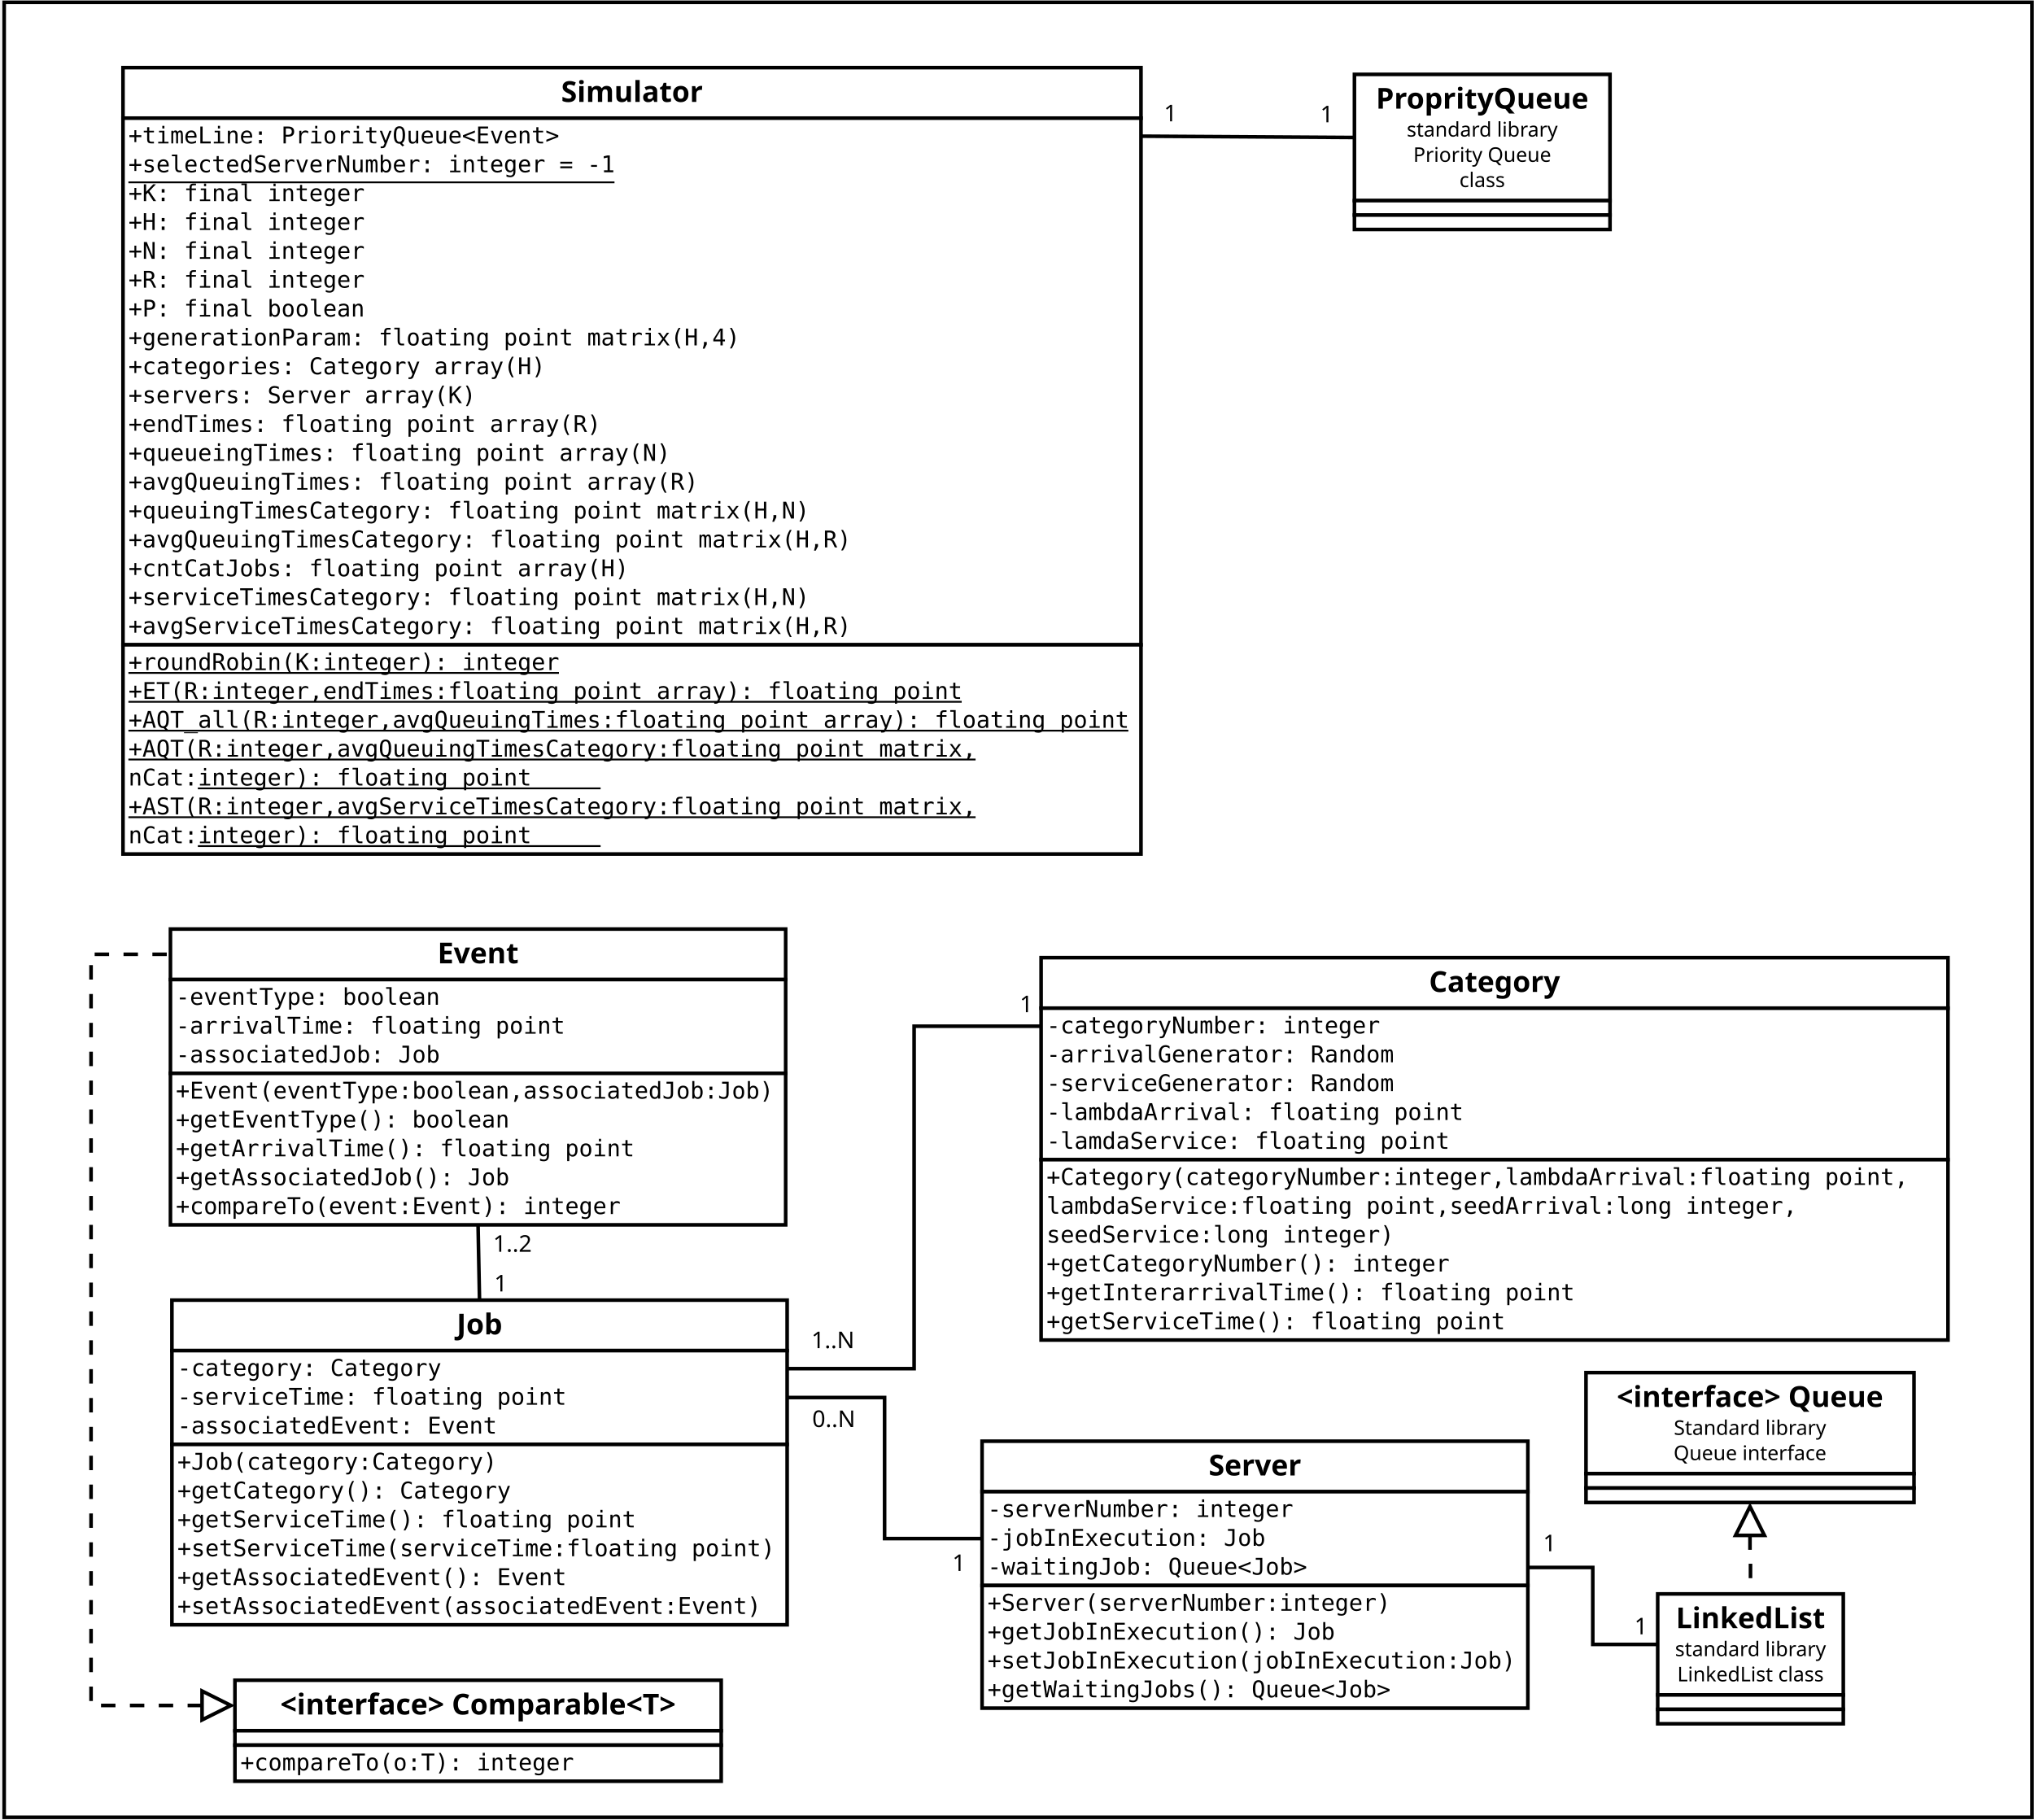
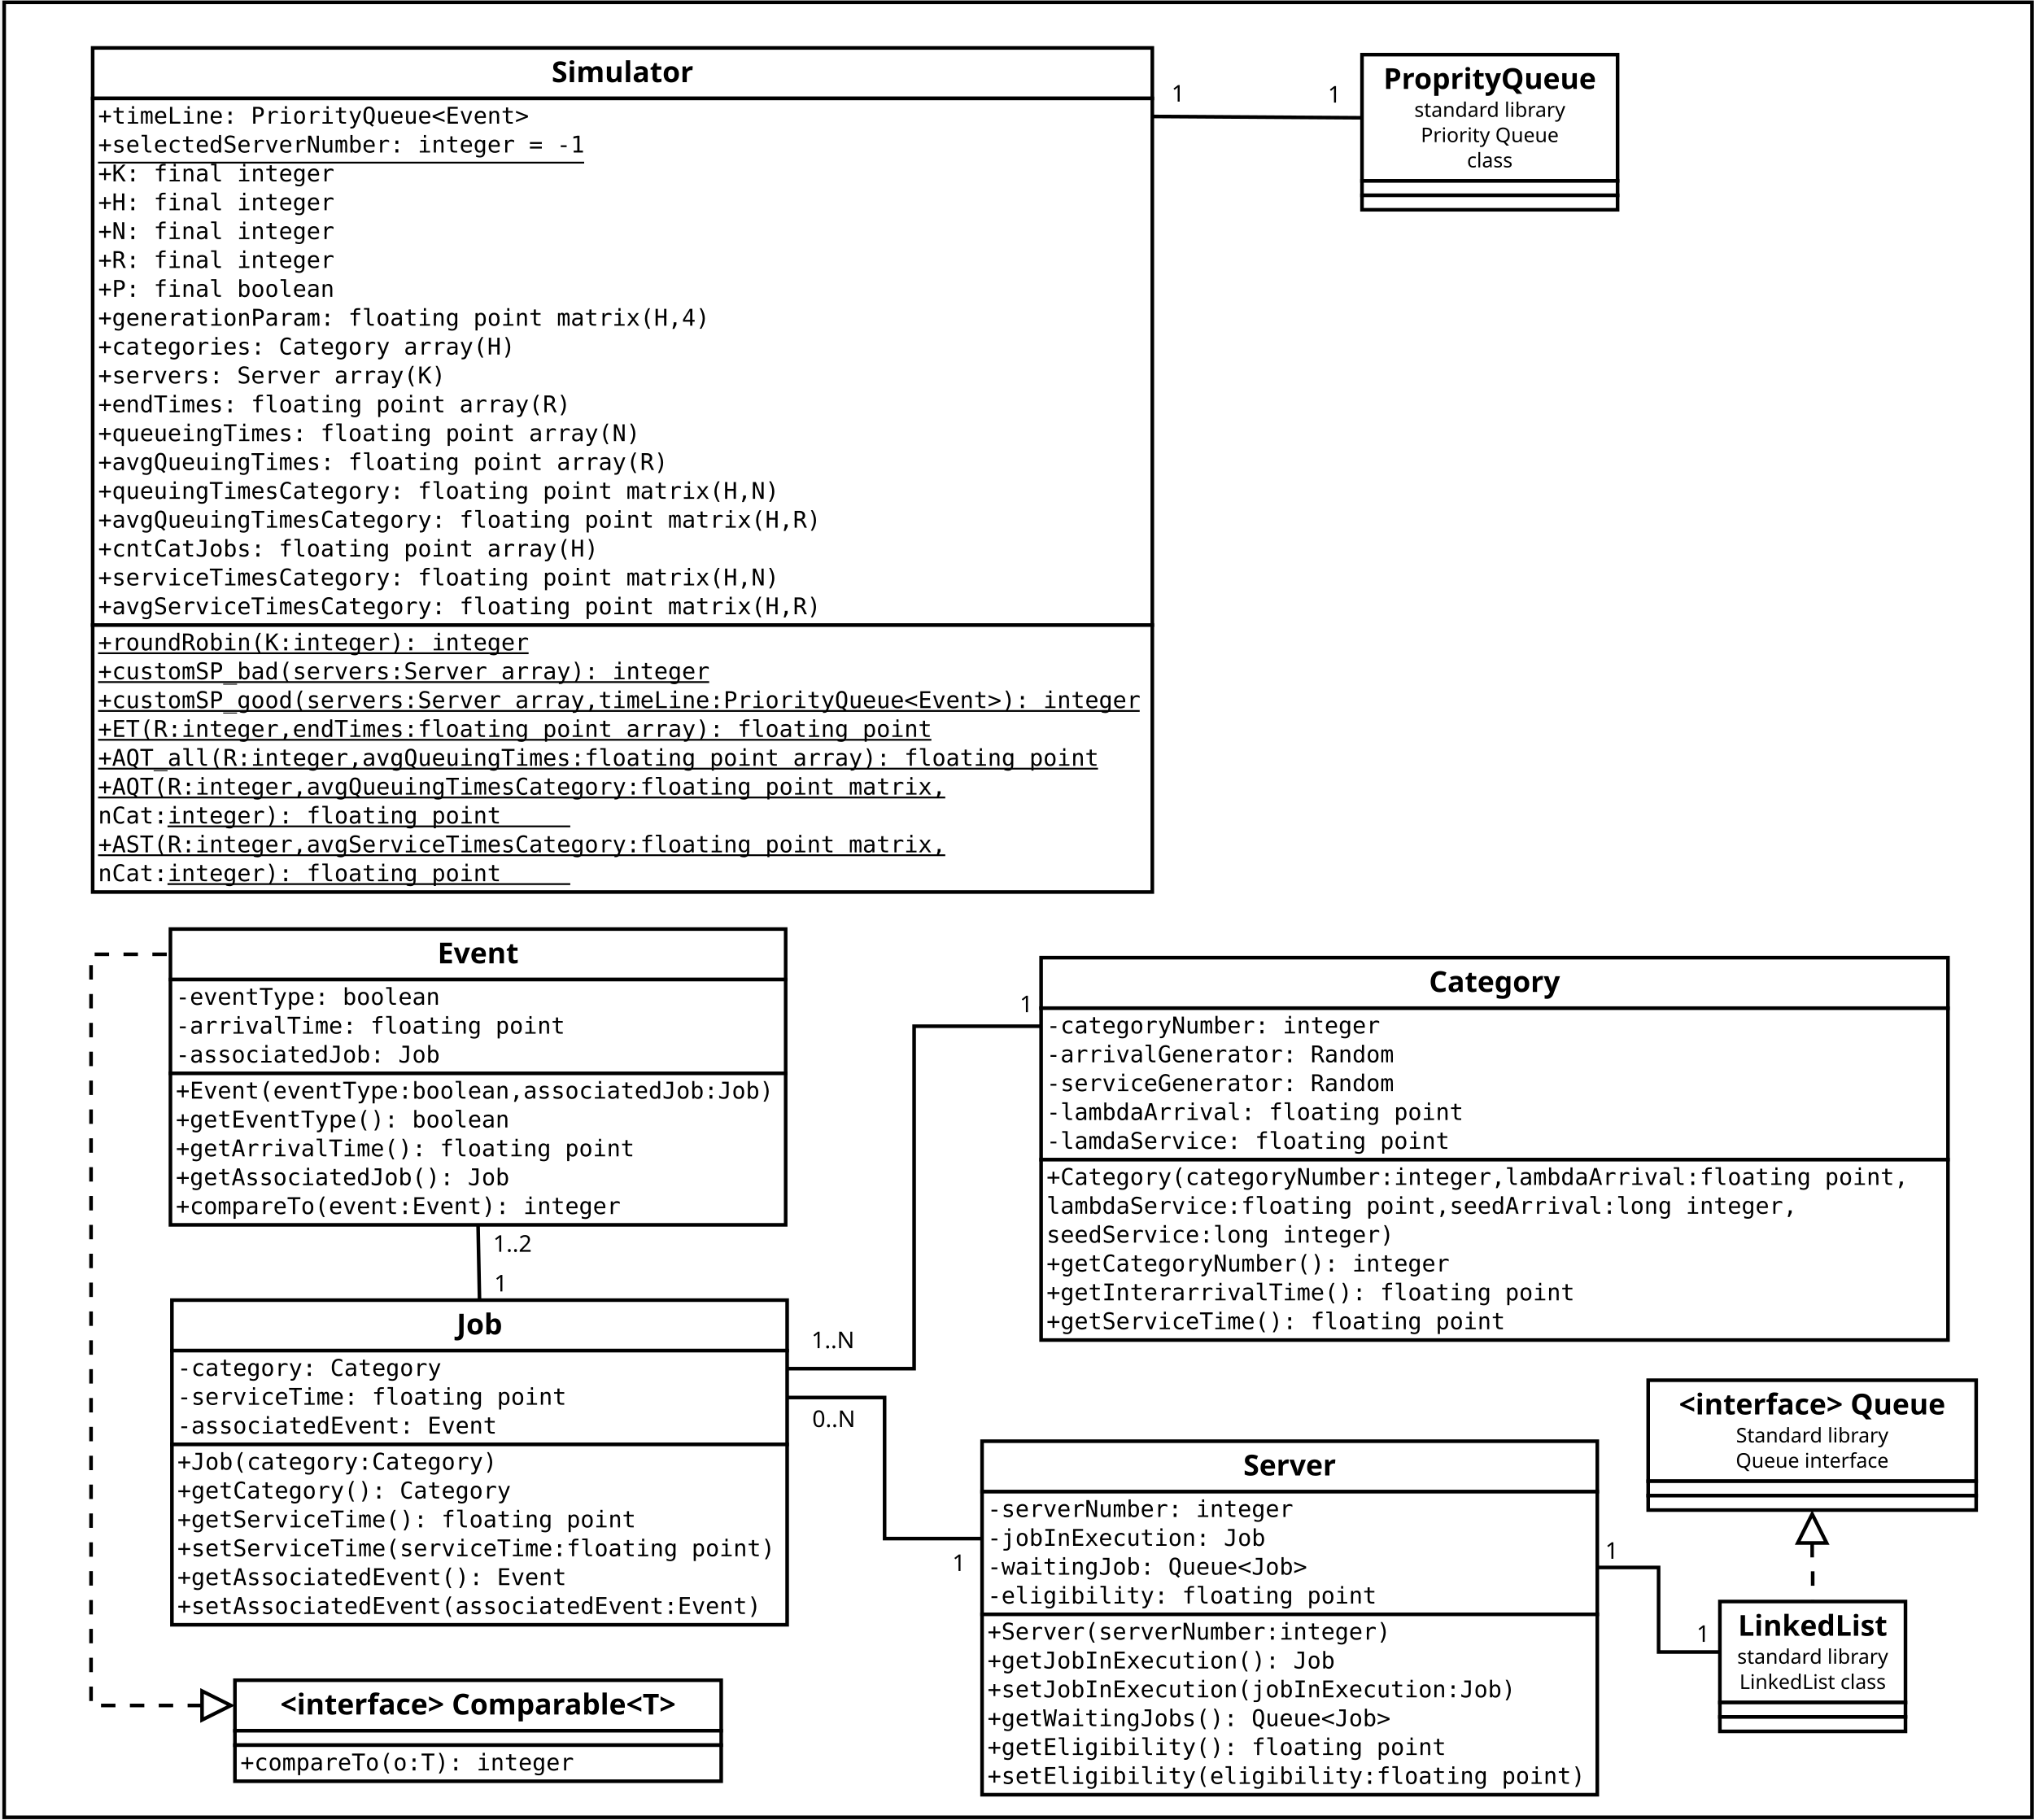
<svg xmlns="http://www.w3.org/2000/svg" width="57cm" height="51cm" viewBox="414 160 1127 1009">
  <g>
-     <rect style="fill: #ffffff" x="415.961" y="161.29" width="1124.26" height="1006.29" />
-     <rect style="fill: none; fill-opacity:0; stroke-width: 2; stroke: #000000" x="415.961" y="161.29" width="1124.26" height="1006.29" />
-   </g>
-   <g>
-     <rect style="fill: #ffffff" x="508.145" y="675.1" width="341.1" height="28" />
-     <rect style="fill: none; fill-opacity:0; stroke-width: 2; stroke: #000000" x="508.145" y="675.1" width="341.1" height="28" />
-     <text font-size="16" style="fill: #000000;text-anchor:middle;font-family:sans-serif;font-style:normal;font-weight:700" x="678.695" y="694.1">Event</text>
-     <rect style="fill: #ffffff" x="508.145" y="703.1" width="341.1" height="52" />
-     <rect style="fill: none; fill-opacity:0; stroke-width: 2; stroke: #000000" x="508.145" y="703.1" width="341.1" height="52" />
-     <text font-size="12.8" style="fill: #000000;text-anchor:start;font-family:monospace;font-style:normal;font-weight:normal" x="511.145" y="717.1">-eventType: boolean</text>
-     <text font-size="12.8" style="fill: #000000;text-anchor:start;font-family:monospace;font-style:normal;font-weight:normal" x="511.145" y="733.1">-arrivalTime: floating point</text>
-     <text font-size="12.8" style="fill: #000000;text-anchor:start;font-family:monospace;font-style:normal;font-weight:normal" x="511.145" y="749.1">-associatedJob: Job</text>
-     <rect style="fill: #ffffff" x="508.145" y="755.1" width="341.1" height="84" />
-     <rect style="fill: none; fill-opacity:0; stroke-width: 2; stroke: #000000" x="508.145" y="755.1" width="341.1" height="84" />
-     <text font-size="12.8" style="fill: #000000;text-anchor:start;font-family:monospace;font-style:normal;font-weight:normal" x="511.145" y="769.1">+Event(eventType:boolean,associatedJob:Job)</text>
-     <text font-size="12.8" style="fill: #000000;text-anchor:start;font-family:monospace;font-style:normal;font-weight:normal" x="511.145" y="785.1">+getEventType(): boolean</text>
-     <text font-size="12.8" style="fill: #000000;text-anchor:start;font-family:monospace;font-style:normal;font-weight:normal" x="511.145" y="801.1">+getArrivalTime(): floating point</text>
-     <text font-size="12.8" style="fill: #000000;text-anchor:start;font-family:monospace;font-style:normal;font-weight:normal" x="511.145" y="817.1">+getAssociatedJob(): Job</text>
-     <text font-size="12.8" style="fill: #000000;text-anchor:start;font-family:monospace;font-style:normal;font-weight:normal" x="511.145" y="833.1">+compareTo(event:Event): integer</text>
-   </g>
-   <g>
-     <rect style="fill: #ffffff" x="990.859" y="690.964" width="502.8" height="28" />
-     <rect style="fill: none; fill-opacity:0; stroke-width: 2; stroke: #000000" x="990.859" y="690.964" width="502.8" height="28" />
+     <rect style="fill: #ffffff" x="415.96" y="161.29" width="1124.26" height="1006.29" />
+     <rect style="fill: none; fill-opacity:0; stroke-width: 2; stroke: #000000" x="415.96" y="161.29" width="1124.26" height="1006.29" />
+   </g>
+   <g>
+     <rect style="fill: #ffffff" x="508.144" y="675.1" width="341.1" height="28" />
+     <rect style="fill: none; fill-opacity:0; stroke-width: 2; stroke: #000000" x="508.144" y="675.1" width="341.1" height="28" />
+     <text font-size="16" style="fill: #000000;text-anchor:middle;font-family:sans-serif;font-style:normal;font-weight:700" x="678.694" y="694.1">Event</text>
+     <rect style="fill: #ffffff" x="508.144" y="703.1" width="341.1" height="52" />
+     <rect style="fill: none; fill-opacity:0; stroke-width: 2; stroke: #000000" x="508.144" y="703.1" width="341.1" height="52" />
+     <text font-size="12.8" style="fill: #000000;text-anchor:start;font-family:monospace;font-style:normal;font-weight:normal" x="511.144" y="717.1">-eventType: boolean</text>
+     <text font-size="12.8" style="fill: #000000;text-anchor:start;font-family:monospace;font-style:normal;font-weight:normal" x="511.144" y="733.1">-arrivalTime: floating point</text>
+     <text font-size="12.8" style="fill: #000000;text-anchor:start;font-family:monospace;font-style:normal;font-weight:normal" x="511.144" y="749.1">-associatedJob: Job</text>
+     <rect style="fill: #ffffff" x="508.144" y="755.1" width="341.1" height="84" />
+     <rect style="fill: none; fill-opacity:0; stroke-width: 2; stroke: #000000" x="508.144" y="755.1" width="341.1" height="84" />
+     <text font-size="12.8" style="fill: #000000;text-anchor:start;font-family:monospace;font-style:normal;font-weight:normal" x="511.144" y="769.1">+Event(eventType:boolean,associatedJob:Job)</text>
+     <text font-size="12.8" style="fill: #000000;text-anchor:start;font-family:monospace;font-style:normal;font-weight:normal" x="511.144" y="785.1">+getEventType(): boolean</text>
+     <text font-size="12.8" style="fill: #000000;text-anchor:start;font-family:monospace;font-style:normal;font-weight:normal" x="511.144" y="801.1">+getArrivalTime(): floating point</text>
+     <text font-size="12.8" style="fill: #000000;text-anchor:start;font-family:monospace;font-style:normal;font-weight:normal" x="511.144" y="817.1">+getAssociatedJob(): Job</text>
+     <text font-size="12.8" style="fill: #000000;text-anchor:start;font-family:monospace;font-style:normal;font-weight:normal" x="511.144" y="833.1">+compareTo(event:Event): integer</text>
+   </g>
+   <g>
+     <rect style="fill: #ffffff" x="990.858" y="690.964" width="502.8" height="28" />
+     <rect style="fill: none; fill-opacity:0; stroke-width: 2; stroke: #000000" x="990.858" y="690.964" width="502.8" height="28" />
    <text font-size="16" style="fill: #000000;text-anchor:middle;font-family:sans-serif;font-style:normal;font-weight:700" x="1242.26" y="709.964">Category</text>
-     <rect style="fill: #ffffff" x="990.859" y="718.964" width="502.8" height="84" />
-     <rect style="fill: none; fill-opacity:0; stroke-width: 2; stroke: #000000" x="990.859" y="718.964" width="502.8" height="84" />
-     <text font-size="12.8" style="fill: #000000;text-anchor:start;font-family:monospace;font-style:normal;font-weight:normal" x="993.859" y="732.964">-categoryNumber: integer</text>
-     <text font-size="12.8" style="fill: #000000;text-anchor:start;font-family:monospace;font-style:normal;font-weight:normal" x="993.859" y="748.964">-arrivalGenerator: Random</text>
-     <text font-size="12.8" style="fill: #000000;text-anchor:start;font-family:monospace;font-style:normal;font-weight:normal" x="993.859" y="764.964">-serviceGenerator: Random</text>
-     <text font-size="12.8" style="fill: #000000;text-anchor:start;font-family:monospace;font-style:normal;font-weight:normal" x="993.859" y="780.964">-lambdaArrival: floating point</text>
-     <text font-size="12.8" style="fill: #000000;text-anchor:start;font-family:monospace;font-style:normal;font-weight:normal" x="993.859" y="796.964">-lamdaService: floating point</text>
-     <rect style="fill: #ffffff" x="990.859" y="802.964" width="502.8" height="100" />
-     <rect style="fill: none; fill-opacity:0; stroke-width: 2; stroke: #000000" x="990.859" y="802.964" width="502.8" height="100" />
-     <text font-size="12.8" style="fill: #000000;text-anchor:start;font-family:monospace;font-style:normal;font-weight:normal" x="993.859" y="816.964">+Category(categoryNumber:integer,lambdaArrival:floating point,</text>
-     <text font-size="12.8" style="fill: #000000;text-anchor:start;font-family:monospace;font-style:normal;font-weight:normal" x="993.859" y="832.964">          lambdaService:floating point,seedArrival:long integer,</text>
-     <text font-size="12.8" style="fill: #000000;text-anchor:start;font-family:monospace;font-style:normal;font-weight:normal" x="993.859" y="848.964">          seedService:long integer)</text>
-     <text font-size="12.8" style="fill: #000000;text-anchor:start;font-family:monospace;font-style:normal;font-weight:normal" x="993.859" y="864.964">+getCategoryNumber(): integer</text>
-     <text font-size="12.8" style="fill: #000000;text-anchor:start;font-family:monospace;font-style:normal;font-weight:normal" x="993.859" y="880.964">+getInterarrivalTime(): floating point</text>
-     <text font-size="12.8" style="fill: #000000;text-anchor:start;font-family:monospace;font-style:normal;font-weight:normal" x="993.859" y="896.964">+getServiceTime(): floating point</text>
+     <rect style="fill: #ffffff" x="990.858" y="718.964" width="502.8" height="84" />
+     <rect style="fill: none; fill-opacity:0; stroke-width: 2; stroke: #000000" x="990.858" y="718.964" width="502.8" height="84" />
+     <text font-size="12.8" style="fill: #000000;text-anchor:start;font-family:monospace;font-style:normal;font-weight:normal" x="993.858" y="732.964">-categoryNumber: integer</text>
+     <text font-size="12.8" style="fill: #000000;text-anchor:start;font-family:monospace;font-style:normal;font-weight:normal" x="993.858" y="748.964">-arrivalGenerator: Random</text>
+     <text font-size="12.8" style="fill: #000000;text-anchor:start;font-family:monospace;font-style:normal;font-weight:normal" x="993.858" y="764.964">-serviceGenerator: Random</text>
+     <text font-size="12.8" style="fill: #000000;text-anchor:start;font-family:monospace;font-style:normal;font-weight:normal" x="993.858" y="780.964">-lambdaArrival: floating point</text>
+     <text font-size="12.8" style="fill: #000000;text-anchor:start;font-family:monospace;font-style:normal;font-weight:normal" x="993.858" y="796.964">-lamdaService: floating point</text>
+     <rect style="fill: #ffffff" x="990.858" y="802.964" width="502.8" height="100" />
+     <rect style="fill: none; fill-opacity:0; stroke-width: 2; stroke: #000000" x="990.858" y="802.964" width="502.8" height="100" />
+     <text font-size="12.8" style="fill: #000000;text-anchor:start;font-family:monospace;font-style:normal;font-weight:normal" x="993.858" y="816.964">+Category(categoryNumber:integer,lambdaArrival:floating point,</text>
+     <text font-size="12.8" style="fill: #000000;text-anchor:start;font-family:monospace;font-style:normal;font-weight:normal" x="993.858" y="832.964">          lambdaService:floating point,seedArrival:long integer,</text>
+     <text font-size="12.8" style="fill: #000000;text-anchor:start;font-family:monospace;font-style:normal;font-weight:normal" x="993.858" y="848.964">          seedService:long integer)</text>
+     <text font-size="12.8" style="fill: #000000;text-anchor:start;font-family:monospace;font-style:normal;font-weight:normal" x="993.858" y="864.964">+getCategoryNumber(): integer</text>
+     <text font-size="12.8" style="fill: #000000;text-anchor:start;font-family:monospace;font-style:normal;font-weight:normal" x="993.858" y="880.964">+getInterarrivalTime(): floating point</text>
+     <text font-size="12.8" style="fill: #000000;text-anchor:start;font-family:monospace;font-style:normal;font-weight:normal" x="993.858" y="896.964">+getServiceTime(): floating point</text>
  </g>
  <g>
    <rect style="fill: #ffffff" x="508.958" y="880.834" width="341.1" height="28" />
    <rect style="fill: none; fill-opacity:0; stroke-width: 2; stroke: #000000" x="508.958" y="880.834" width="341.1" height="28" />
    <text font-size="16" style="fill: #000000;text-anchor:middle;font-family:sans-serif;font-style:normal;font-weight:700" x="679.508" y="899.834">Job</text>
    <rect style="fill: #ffffff" x="508.958" y="908.834" width="341.1" height="52" />
    <rect style="fill: none; fill-opacity:0; stroke-width: 2; stroke: #000000" x="508.958" y="908.834" width="341.1" height="52" />
    <text font-size="12.8" style="fill: #000000;text-anchor:start;font-family:monospace;font-style:normal;font-weight:normal" x="511.958" y="922.834">-category: Category</text>
    <text font-size="12.8" style="fill: #000000;text-anchor:start;font-family:monospace;font-style:normal;font-weight:normal" x="511.958" y="938.834">-serviceTime: floating point</text>
    <text font-size="12.8" style="fill: #000000;text-anchor:start;font-family:monospace;font-style:normal;font-weight:normal" x="511.958" y="954.834">-associatedEvent: Event</text>
    <rect style="fill: #ffffff" x="508.958" y="960.834" width="341.1" height="100" />
    <rect style="fill: none; fill-opacity:0; stroke-width: 2; stroke: #000000" x="508.958" y="960.834" width="341.1" height="100" />
    <text font-size="12.8" style="fill: #000000;text-anchor:start;font-family:monospace;font-style:normal;font-weight:normal" x="511.958" y="974.834">+Job(category:Category)</text>
    <text font-size="12.8" style="fill: #000000;text-anchor:start;font-family:monospace;font-style:normal;font-weight:normal" x="511.958" y="990.834">+getCategory(): Category</text>
    <text font-size="12.8" style="fill: #000000;text-anchor:start;font-family:monospace;font-style:normal;font-weight:normal" x="511.958" y="1006.83">+getServiceTime(): floating point</text>
    <text font-size="12.8" style="fill: #000000;text-anchor:start;font-family:monospace;font-style:normal;font-weight:normal" x="511.958" y="1022.83">+setServiceTime(serviceTime:floating point)</text>
    <text font-size="12.8" style="fill: #000000;text-anchor:start;font-family:monospace;font-style:normal;font-weight:normal" x="511.958" y="1038.83">+getAssociatedEvent(): Event</text>
    <text font-size="12.8" style="fill: #000000;text-anchor:start;font-family:monospace;font-style:normal;font-weight:normal" x="511.958" y="1054.83">+setAssociatedEvent(associatedEvent:Event)</text>
  </g>
  <g>
-     <rect style="fill: #ffffff" x="958.131" y="959.046" width="302.6" height="28" />
-     <rect style="fill: none; fill-opacity:0; stroke-width: 2; stroke: #000000" x="958.131" y="959.046" width="302.6" height="28" />
-     <text font-size="16" style="fill: #000000;text-anchor:middle;font-family:sans-serif;font-style:normal;font-weight:700" x="1109.43" y="978.046">Server</text>
-     <rect style="fill: #ffffff" x="958.131" y="987.046" width="302.6" height="52" />
-     <rect style="fill: none; fill-opacity:0; stroke-width: 2; stroke: #000000" x="958.131" y="987.046" width="302.6" height="52" />
-     <text font-size="12.8" style="fill: #000000;text-anchor:start;font-family:monospace;font-style:normal;font-weight:normal" x="961.131" y="1001.05">-serverNumber: integer</text>
-     <text font-size="12.8" style="fill: #000000;text-anchor:start;font-family:monospace;font-style:normal;font-weight:normal" x="961.131" y="1017.05">-jobInExecution: Job</text>
-     <text font-size="12.8" style="fill: #000000;text-anchor:start;font-family:monospace;font-style:normal;font-weight:normal" x="961.131" y="1033.05">-waitingJob: Queue&lt;Job&gt;</text>
-     <rect style="fill: #ffffff" x="958.131" y="1039.05" width="302.6" height="68" />
-     <rect style="fill: none; fill-opacity:0; stroke-width: 2; stroke: #000000" x="958.131" y="1039.05" width="302.6" height="68" />
-     <text font-size="12.8" style="fill: #000000;text-anchor:start;font-family:monospace;font-style:normal;font-weight:normal" x="961.131" y="1053.05">+Server(serverNumber:integer)</text>
-     <text font-size="12.8" style="fill: #000000;text-anchor:start;font-family:monospace;font-style:normal;font-weight:normal" x="961.131" y="1069.05">+getJobInExecution(): Job</text>
-     <text font-size="12.8" style="fill: #000000;text-anchor:start;font-family:monospace;font-style:normal;font-weight:normal" x="961.131" y="1085.05">+setJobInExecution(jobInExecution:Job)</text>
-     <text font-size="12.8" style="fill: #000000;text-anchor:start;font-family:monospace;font-style:normal;font-weight:normal" x="961.131" y="1101.05">+getWaitingJobs(): Queue&lt;Job&gt;</text>
-   </g>
-   <g>
-     <rect style="fill: #ffffff" x="1332.72" y="1043.72" width="102.9" height="56" />
-     <rect style="fill: none; fill-opacity:0; stroke-width: 2; stroke: #000000" x="1332.72" y="1043.72" width="102.9" height="56" />
-     <text font-size="16" style="fill: #000000;text-anchor:middle;font-family:sans-serif;font-style:normal;font-weight:700" x="1384.17" y="1062.72">LinkedList</text>
-     <text font-size="11.2" style="fill: #000000;text-anchor:middle;font-family:sans-serif;font-style:normal;font-weight:normal" x="1384.17" y="1078.22">standard library</text>
-     <text font-size="11.2" style="fill: #000000;text-anchor:middle;font-family:sans-serif;font-style:normal;font-weight:normal" x="1384.17" y="1092.22">LinkedList class</text>
-     <rect style="fill: #ffffff" x="1332.72" y="1099.72" width="102.9" height="8" />
-     <rect style="fill: none; fill-opacity:0; stroke-width: 2; stroke: #000000" x="1332.72" y="1099.72" width="102.9" height="8" />
-     <rect style="fill: #ffffff" x="1332.72" y="1107.72" width="102.9" height="8" />
-     <rect style="fill: none; fill-opacity:0; stroke-width: 2; stroke: #000000" x="1332.72" y="1107.72" width="102.9" height="8" />
-   </g>
-   <g>
-     <rect style="fill: #ffffff" x="1164.58" y="201.231" width="141.7" height="70" />
-     <rect style="fill: none; fill-opacity:0; stroke-width: 2; stroke: #000000" x="1164.58" y="201.231" width="141.7" height="70" />
-     <text font-size="16" style="fill: #000000;text-anchor:middle;font-family:sans-serif;font-style:normal;font-weight:700" x="1235.43" y="220.231">ProprityQueue</text>
-     <text font-size="11.2" style="fill: #000000;text-anchor:middle;font-family:sans-serif;font-style:normal;font-weight:normal" x="1235.43" y="235.731">standard library</text>
-     <text font-size="11.2" style="fill: #000000;text-anchor:middle;font-family:sans-serif;font-style:normal;font-weight:normal" x="1235.43" y="249.731">Priority Queue</text>
-     <text font-size="11.2" style="fill: #000000;text-anchor:middle;font-family:sans-serif;font-style:normal;font-weight:normal" x="1235.43" y="263.731">class</text>
-     <rect style="fill: #ffffff" x="1164.58" y="271.231" width="141.7" height="8" />
-     <rect style="fill: none; fill-opacity:0; stroke-width: 2; stroke: #000000" x="1164.58" y="271.231" width="141.7" height="8" />
-     <rect style="fill: #ffffff" x="1164.58" y="279.231" width="141.7" height="8" />
-     <rect style="fill: none; fill-opacity:0; stroke-width: 2; stroke: #000000" x="1164.58" y="279.231" width="141.7" height="8" />
-   </g>
-   <g>
-     <rect style="fill: #ffffff" x="481.84" y="197.499" width="564.4" height="28" />
-     <rect style="fill: none; fill-opacity:0; stroke-width: 2; stroke: #000000" x="481.84" y="197.499" width="564.4" height="28" />
-     <text font-size="16" style="fill: #000000;text-anchor:middle;font-family:sans-serif;font-style:normal;font-weight:700" x="764.04" y="216.499">Simulator</text>
-     <rect style="fill: #ffffff" x="481.84" y="225.499" width="564.4" height="292" />
-     <rect style="fill: none; fill-opacity:0; stroke-width: 2; stroke: #000000" x="481.84" y="225.499" width="564.4" height="292" />
-     <text font-size="12.8" style="fill: #000000;text-anchor:start;font-family:monospace;font-style:normal;font-weight:normal" x="484.84" y="239.499">+timeLine: PriorityQueue&lt;Event&gt;</text>
-     <text font-size="12.8" style="fill: #000000;text-anchor:start;font-family:monospace;font-style:normal;font-weight:normal" x="484.84" y="255.499">+selectedServerNumber: integer = -1</text>
-     <line style="fill: none; fill-opacity:0; stroke-width: 1; stroke: #000000" x1="484.84" y1="261.099" x2="754.34" y2="261.099" />
-     <text font-size="12.8" style="fill: #000000;text-anchor:start;font-family:monospace;font-style:normal;font-weight:normal" x="484.84" y="271.499">+K: final integer</text>
-     <text font-size="12.8" style="fill: #000000;text-anchor:start;font-family:monospace;font-style:normal;font-weight:normal" x="484.84" y="287.499">+H: final integer</text>
-     <text font-size="12.8" style="fill: #000000;text-anchor:start;font-family:monospace;font-style:normal;font-weight:normal" x="484.84" y="303.499">+N: final integer</text>
-     <text font-size="12.8" style="fill: #000000;text-anchor:start;font-family:monospace;font-style:normal;font-weight:normal" x="484.84" y="319.499">+R: final integer</text>
-     <text font-size="12.8" style="fill: #000000;text-anchor:start;font-family:monospace;font-style:normal;font-weight:normal" x="484.84" y="335.499">+P: final boolean</text>
-     <text font-size="12.8" style="fill: #000000;text-anchor:start;font-family:monospace;font-style:normal;font-weight:normal" x="484.84" y="351.499">+generationParam: floating point matrix(H,4)</text>
-     <text font-size="12.8" style="fill: #000000;text-anchor:start;font-family:monospace;font-style:normal;font-weight:normal" x="484.84" y="367.499">+categories: Category array(H)</text>
-     <text font-size="12.8" style="fill: #000000;text-anchor:start;font-family:monospace;font-style:normal;font-weight:normal" x="484.84" y="383.499">+servers: Server array(K)</text>
-     <text font-size="12.8" style="fill: #000000;text-anchor:start;font-family:monospace;font-style:normal;font-weight:normal" x="484.84" y="399.499">+endTimes: floating point array(R)</text>
-     <text font-size="12.8" style="fill: #000000;text-anchor:start;font-family:monospace;font-style:normal;font-weight:normal" x="484.84" y="415.499">+queueingTimes: floating point array(N)</text>
-     <text font-size="12.8" style="fill: #000000;text-anchor:start;font-family:monospace;font-style:normal;font-weight:normal" x="484.84" y="431.499">+avgQueuingTimes: floating point array(R)</text>
-     <text font-size="12.8" style="fill: #000000;text-anchor:start;font-family:monospace;font-style:normal;font-weight:normal" x="484.84" y="447.499">+queuingTimesCategory: floating point matrix(H,N)</text>
-     <text font-size="12.8" style="fill: #000000;text-anchor:start;font-family:monospace;font-style:normal;font-weight:normal" x="484.84" y="463.499">+avgQueuingTimesCategory: floating point matrix(H,R)</text>
-     <text font-size="12.8" style="fill: #000000;text-anchor:start;font-family:monospace;font-style:normal;font-weight:normal" x="484.84" y="479.499">+cntCatJobs: floating point array(H)</text>
-     <text font-size="12.8" style="fill: #000000;text-anchor:start;font-family:monospace;font-style:normal;font-weight:normal" x="484.84" y="495.499">+serviceTimesCategory: floating point matrix(H,N)</text>
-     <text font-size="12.8" style="fill: #000000;text-anchor:start;font-family:monospace;font-style:normal;font-weight:normal" x="484.84" y="511.499">+avgServiceTimesCategory: floating point matrix(H,R)</text>
-     <rect style="fill: #ffffff" x="481.84" y="517.499" width="564.4" height="116" />
-     <rect style="fill: none; fill-opacity:0; stroke-width: 2; stroke: #000000" x="481.84" y="517.499" width="564.4" height="116" />
-     <text font-size="12.8" style="fill: #000000;text-anchor:start;font-family:monospace;font-style:normal;font-weight:normal" x="484.84" y="531.499">+roundRobin(K:integer): integer</text>
-     <line style="fill: none; fill-opacity:0; stroke-width: 1; stroke: #000000" x1="484.84" y1="533.099" x2="723.54" y2="533.099" />
-     <text font-size="12.8" style="fill: #000000;text-anchor:start;font-family:monospace;font-style:normal;font-weight:normal" x="484.84" y="547.499">+ET(R:integer,endTimes:floating point array): floating point</text>
-     <line style="fill: none; fill-opacity:0; stroke-width: 1; stroke: #000000" x1="484.84" y1="549.099" x2="946.84" y2="549.099" />
-     <text font-size="12.8" style="fill: #000000;text-anchor:start;font-family:monospace;font-style:normal;font-weight:normal" x="484.84" y="563.499">+AQT_all(R:integer,avgQueuingTimes:floating point array): floating point</text>
-     <line style="fill: none; fill-opacity:0; stroke-width: 1; stroke: #000000" x1="484.84" y1="565.099" x2="1039.24" y2="565.099" />
-     <text font-size="12.8" style="fill: #000000;text-anchor:start;font-family:monospace;font-style:normal;font-weight:normal" x="484.84" y="579.499">+AQT(R:integer,avgQueuingTimesCategory:floating point matrix,</text>
-     <line style="fill: none; fill-opacity:0; stroke-width: 1; stroke: #000000" x1="484.84" y1="581.099" x2="954.54" y2="581.099" />
-     <text font-size="12.8" style="fill: #000000;text-anchor:start;font-family:monospace;font-style:normal;font-weight:normal" x="484.84" y="595.499">     nCat:integer): floating point</text>
-     <line style="fill: none; fill-opacity:0; stroke-width: 1; stroke: #000000" x1="523.34" y1="597.099" x2="746.64" y2="597.099" />
-     <text font-size="12.8" style="fill: #000000;text-anchor:start;font-family:monospace;font-style:normal;font-weight:normal" x="484.84" y="611.499">+AST(R:integer,avgServiceTimesCategory:floating point matrix,</text>
-     <line style="fill: none; fill-opacity:0; stroke-width: 1; stroke: #000000" x1="484.84" y1="613.099" x2="954.54" y2="613.099" />
-     <text font-size="12.8" style="fill: #000000;text-anchor:start;font-family:monospace;font-style:normal;font-weight:normal" x="484.84" y="627.499">     nCat:integer): floating point</text>
-     <line style="fill: none; fill-opacity:0; stroke-width: 1; stroke: #000000" x1="523.34" y1="629.099" x2="746.64" y2="629.099" />
-   </g>
-   <polyline style="fill: none; fill-opacity:0; stroke-width: 2; stroke: #000000" points="958.131,1013.05 904.094,1013.05 904.094,934.834 850.058,934.834 " />
-   <polyline style="fill: none; fill-opacity:0; stroke-width: 2; stroke: #000000" points="850.058,918.834 920.458,918.834 920.458,728.964 990.859,728.964 " />
-   <text font-size="12.8" style="fill: #000000;text-anchor:start;font-family:sans-serif;font-style:normal;font-weight:normal" x="1058.93" y="227.255">
-     <tspan x="1058.93" y="227.255">1</tspan>
-   </text>
-   <text font-size="12.8" style="fill: #000000;text-anchor:start;font-family:sans-serif;font-style:normal;font-weight:normal" x="1145.61" y="227.809">
-     <tspan x="1145.61" y="227.809">1</tspan>
-   </text>
-   <line style="fill: none; fill-opacity:0; stroke-width: 2; stroke: #000000" x1="1046.24" y1="235.499" x2="1164.58" y2="236.231" />
-   <text font-size="12.8" style="fill: #000000;text-anchor:start;font-family:sans-serif;font-style:normal;font-weight:normal" x="1319.77" y="1066.12">
-     <tspan x="1319.77" y="1066.12">1</tspan>
-   </text>
-   <text font-size="12.8" style="fill: #000000;text-anchor:start;font-family:sans-serif;font-style:normal;font-weight:normal" x="1269.13" y="1020.05">
-     <tspan x="1269.13" y="1020.05">1</tspan>
-   </text>
-   <line style="fill: none; fill-opacity:0; stroke-width: 2; stroke: #000000" x1="679.508" y1="880.834" x2="678.695" y2="839.1" />
-   <text font-size="12.8" style="fill: #000000;text-anchor:start;font-family:sans-serif;font-style:normal;font-weight:normal" x="687.631" y="876.022">
-     <tspan x="687.631" y="876.022">1</tspan>
-   </text>
-   <text font-size="12.8" style="fill: #000000;text-anchor:start;font-family:sans-serif;font-style:normal;font-weight:normal" x="687.009" y="854.028">
-     <tspan x="687.009" y="854.028">1..2</tspan>
-   </text>
-   <text font-size="12.8" style="fill: #000000;text-anchor:start;font-family:sans-serif;font-style:normal;font-weight:normal" x="941.631" y="1031.02">
-     <tspan x="941.631" y="1031.02">1</tspan>
-   </text>
-   <text font-size="12.8" style="fill: #000000;text-anchor:start;font-family:sans-serif;font-style:normal;font-weight:normal" x="863.973" y="951.182">
-     <tspan x="863.973" y="951.182">0..N</tspan>
-   </text>
-   <text font-size="12.8" style="fill: #000000;text-anchor:start;font-family:sans-serif;font-style:normal;font-weight:normal" x="978.999" y="721.204">
-     <tspan x="978.999" y="721.204">1</tspan>
-   </text>
-   <text font-size="12.8" style="fill: #000000;text-anchor:start;font-family:sans-serif;font-style:normal;font-weight:normal" x="863.493" y="907.472">
-     <tspan x="863.493" y="907.472">1..N</tspan>
+     <rect style="fill: #ffffff" x="958.13" y="959.046" width="341.1" height="28" />
+     <rect style="fill: none; fill-opacity:0; stroke-width: 2; stroke: #000000" x="958.13" y="959.046" width="341.1" height="28" />
+     <text font-size="16" style="fill: #000000;text-anchor:middle;font-family:sans-serif;font-style:normal;font-weight:700" x="1128.68" y="978.046">Server</text>
+     <rect style="fill: #ffffff" x="958.13" y="987.046" width="341.1" height="68" />
+     <rect style="fill: none; fill-opacity:0; stroke-width: 2; stroke: #000000" x="958.13" y="987.046" width="341.1" height="68" />
+     <text font-size="12.8" style="fill: #000000;text-anchor:start;font-family:monospace;font-style:normal;font-weight:normal" x="961.13" y="1001.05">-serverNumber: integer</text>
+     <text font-size="12.8" style="fill: #000000;text-anchor:start;font-family:monospace;font-style:normal;font-weight:normal" x="961.13" y="1017.05">-jobInExecution: Job</text>
+     <text font-size="12.8" style="fill: #000000;text-anchor:start;font-family:monospace;font-style:normal;font-weight:normal" x="961.13" y="1033.05">-waitingJob: Queue&lt;Job&gt;</text>
+     <text font-size="12.8" style="fill: #000000;text-anchor:start;font-family:monospace;font-style:normal;font-weight:normal" x="961.13" y="1049.05">-eligibility: floating point</text>
+     <rect style="fill: #ffffff" x="958.13" y="1055.05" width="341.1" height="100" />
+     <rect style="fill: none; fill-opacity:0; stroke-width: 2; stroke: #000000" x="958.13" y="1055.05" width="341.1" height="100" />
+     <text font-size="12.8" style="fill: #000000;text-anchor:start;font-family:monospace;font-style:normal;font-weight:normal" x="961.13" y="1069.05">+Server(serverNumber:integer)</text>
+     <text font-size="12.8" style="fill: #000000;text-anchor:start;font-family:monospace;font-style:normal;font-weight:normal" x="961.13" y="1085.05">+getJobInExecution(): Job</text>
+     <text font-size="12.8" style="fill: #000000;text-anchor:start;font-family:monospace;font-style:normal;font-weight:normal" x="961.13" y="1101.05">+setJobInExecution(jobInExecution:Job)</text>
+     <text font-size="12.8" style="fill: #000000;text-anchor:start;font-family:monospace;font-style:normal;font-weight:normal" x="961.13" y="1117.05">+getWaitingJobs(): Queue&lt;Job&gt;</text>
+     <text font-size="12.8" style="fill: #000000;text-anchor:start;font-family:monospace;font-style:normal;font-weight:normal" x="961.13" y="1133.05">+getEligibility(): floating point</text>
+     <text font-size="12.8" style="fill: #000000;text-anchor:start;font-family:monospace;font-style:normal;font-weight:normal" x="961.13" y="1149.05">+setEligibility(eligibility:floating point)</text>
+   </g>
+   <g>
+     <rect style="fill: #ffffff" x="1367.2" y="1047.93" width="102.9" height="56" />
+     <rect style="fill: none; fill-opacity:0; stroke-width: 2; stroke: #000000" x="1367.2" y="1047.93" width="102.9" height="56" />
+     <text font-size="16" style="fill: #000000;text-anchor:middle;font-family:sans-serif;font-style:normal;font-weight:700" x="1418.65" y="1066.93">LinkedList</text>
+     <text font-size="11.2" style="fill: #000000;text-anchor:middle;font-family:sans-serif;font-style:normal;font-weight:normal" x="1418.65" y="1082.43">standard library</text>
+     <text font-size="11.2" style="fill: #000000;text-anchor:middle;font-family:sans-serif;font-style:normal;font-weight:normal" x="1418.65" y="1096.43">LinkedList class</text>
+     <rect style="fill: #ffffff" x="1367.2" y="1103.93" width="102.9" height="8" />
+     <rect style="fill: none; fill-opacity:0; stroke-width: 2; stroke: #000000" x="1367.2" y="1103.93" width="102.9" height="8" />
+     <rect style="fill: #ffffff" x="1367.2" y="1111.93" width="102.9" height="8" />
+     <rect style="fill: none; fill-opacity:0; stroke-width: 2; stroke: #000000" x="1367.2" y="1111.93" width="102.9" height="8" />
+   </g>
+   <g>
+     <rect style="fill: #ffffff" x="1168.78" y="190.3" width="141.7" height="70" />
+     <rect style="fill: none; fill-opacity:0; stroke-width: 2; stroke: #000000" x="1168.78" y="190.3" width="141.7" height="70" />
+     <text font-size="16" style="fill: #000000;text-anchor:middle;font-family:sans-serif;font-style:normal;font-weight:700" x="1239.63" y="209.3">ProprityQueue</text>
+     <text font-size="11.2" style="fill: #000000;text-anchor:middle;font-family:sans-serif;font-style:normal;font-weight:normal" x="1239.63" y="224.8">standard library</text>
+     <text font-size="11.2" style="fill: #000000;text-anchor:middle;font-family:sans-serif;font-style:normal;font-weight:normal" x="1239.63" y="238.8">Priority Queue</text>
+     <text font-size="11.2" style="fill: #000000;text-anchor:middle;font-family:sans-serif;font-style:normal;font-weight:normal" x="1239.63" y="252.8">class</text>
+     <rect style="fill: #ffffff" x="1168.78" y="260.3" width="141.7" height="8" />
+     <rect style="fill: none; fill-opacity:0; stroke-width: 2; stroke: #000000" x="1168.78" y="260.3" width="141.7" height="8" />
+     <rect style="fill: #ffffff" x="1168.78" y="268.3" width="141.7" height="8" />
+     <rect style="fill: none; fill-opacity:0; stroke-width: 2; stroke: #000000" x="1168.78" y="268.3" width="141.7" height="8" />
+   </g>
+   <g>
+     <rect style="fill: #ffffff" x="465.022" y="186.567" width="587.5" height="28" />
+     <rect style="fill: none; fill-opacity:0; stroke-width: 2; stroke: #000000" x="465.022" y="186.567" width="587.5" height="28" />
+     <text font-size="16" style="fill: #000000;text-anchor:middle;font-family:sans-serif;font-style:normal;font-weight:700" x="758.772" y="205.567">Simulator</text>
+     <rect style="fill: #ffffff" x="465.022" y="214.567" width="587.5" height="292" />
+     <rect style="fill: none; fill-opacity:0; stroke-width: 2; stroke: #000000" x="465.022" y="214.567" width="587.5" height="292" />
+     <text font-size="12.8" style="fill: #000000;text-anchor:start;font-family:monospace;font-style:normal;font-weight:normal" x="468.022" y="228.567">+timeLine: PriorityQueue&lt;Event&gt;</text>
+     <text font-size="12.8" style="fill: #000000;text-anchor:start;font-family:monospace;font-style:normal;font-weight:normal" x="468.022" y="244.567">+selectedServerNumber: integer = -1</text>
+     <line style="fill: none; fill-opacity:0; stroke-width: 1; stroke: #000000" x1="468.022" y1="250.167" x2="737.522" y2="250.167" />
+     <text font-size="12.8" style="fill: #000000;text-anchor:start;font-family:monospace;font-style:normal;font-weight:normal" x="468.022" y="260.567">+K: final integer</text>
+     <text font-size="12.8" style="fill: #000000;text-anchor:start;font-family:monospace;font-style:normal;font-weight:normal" x="468.022" y="276.567">+H: final integer</text>
+     <text font-size="12.8" style="fill: #000000;text-anchor:start;font-family:monospace;font-style:normal;font-weight:normal" x="468.022" y="292.567">+N: final integer</text>
+     <text font-size="12.8" style="fill: #000000;text-anchor:start;font-family:monospace;font-style:normal;font-weight:normal" x="468.022" y="308.567">+R: final integer</text>
+     <text font-size="12.8" style="fill: #000000;text-anchor:start;font-family:monospace;font-style:normal;font-weight:normal" x="468.022" y="324.567">+P: final boolean</text>
+     <text font-size="12.8" style="fill: #000000;text-anchor:start;font-family:monospace;font-style:normal;font-weight:normal" x="468.022" y="340.567">+generationParam: floating point matrix(H,4)</text>
+     <text font-size="12.8" style="fill: #000000;text-anchor:start;font-family:monospace;font-style:normal;font-weight:normal" x="468.022" y="356.567">+categories: Category array(H)</text>
+     <text font-size="12.8" style="fill: #000000;text-anchor:start;font-family:monospace;font-style:normal;font-weight:normal" x="468.022" y="372.567">+servers: Server array(K)</text>
+     <text font-size="12.8" style="fill: #000000;text-anchor:start;font-family:monospace;font-style:normal;font-weight:normal" x="468.022" y="388.567">+endTimes: floating point array(R)</text>
+     <text font-size="12.8" style="fill: #000000;text-anchor:start;font-family:monospace;font-style:normal;font-weight:normal" x="468.022" y="404.567">+queueingTimes: floating point array(N)</text>
+     <text font-size="12.8" style="fill: #000000;text-anchor:start;font-family:monospace;font-style:normal;font-weight:normal" x="468.022" y="420.567">+avgQueuingTimes: floating point array(R)</text>
+     <text font-size="12.8" style="fill: #000000;text-anchor:start;font-family:monospace;font-style:normal;font-weight:normal" x="468.022" y="436.567">+queuingTimesCategory: floating point matrix(H,N)</text>
+     <text font-size="12.8" style="fill: #000000;text-anchor:start;font-family:monospace;font-style:normal;font-weight:normal" x="468.022" y="452.567">+avgQueuingTimesCategory: floating point matrix(H,R)</text>
+     <text font-size="12.8" style="fill: #000000;text-anchor:start;font-family:monospace;font-style:normal;font-weight:normal" x="468.022" y="468.567">+cntCatJobs: floating point array(H)</text>
+     <text font-size="12.8" style="fill: #000000;text-anchor:start;font-family:monospace;font-style:normal;font-weight:normal" x="468.022" y="484.567">+serviceTimesCategory: floating point matrix(H,N)</text>
+     <text font-size="12.8" style="fill: #000000;text-anchor:start;font-family:monospace;font-style:normal;font-weight:normal" x="468.022" y="500.567">+avgServiceTimesCategory: floating point matrix(H,R)</text>
+     <rect style="fill: #ffffff" x="465.022" y="506.567" width="587.5" height="148" />
+     <rect style="fill: none; fill-opacity:0; stroke-width: 2; stroke: #000000" x="465.022" y="506.567" width="587.5" height="148" />
+     <text font-size="12.8" style="fill: #000000;text-anchor:start;font-family:monospace;font-style:normal;font-weight:normal" x="468.022" y="520.567">+roundRobin(K:integer): integer</text>
+     <line style="fill: none; fill-opacity:0; stroke-width: 1; stroke: #000000" x1="468.022" y1="522.167" x2="706.722" y2="522.167" />
+     <text font-size="12.8" style="fill: #000000;text-anchor:start;font-family:monospace;font-style:normal;font-weight:normal" x="468.022" y="536.567">+customSP_bad(servers:Server array): integer</text>
+     <line style="fill: none; fill-opacity:0; stroke-width: 1; stroke: #000000" x1="468.022" y1="538.167" x2="806.822" y2="538.167" />
+     <text font-size="12.8" style="fill: #000000;text-anchor:start;font-family:monospace;font-style:normal;font-weight:normal" x="468.022" y="552.567">+customSP_good(servers:Server array,timeLine:PriorityQueue&lt;Event&gt;): integer</text>
+     <line style="fill: none; fill-opacity:0; stroke-width: 1; stroke: #000000" x1="468.022" y1="554.167" x2="1045.52" y2="554.167" />
+     <text font-size="12.8" style="fill: #000000;text-anchor:start;font-family:monospace;font-style:normal;font-weight:normal" x="468.022" y="568.567">+ET(R:integer,endTimes:floating point array): floating point</text>
+     <line style="fill: none; fill-opacity:0; stroke-width: 1; stroke: #000000" x1="468.022" y1="570.167" x2="930.022" y2="570.167" />
+     <text font-size="12.8" style="fill: #000000;text-anchor:start;font-family:monospace;font-style:normal;font-weight:normal" x="468.022" y="584.567">+AQT_all(R:integer,avgQueuingTimes:floating point array): floating point</text>
+     <line style="fill: none; fill-opacity:0; stroke-width: 1; stroke: #000000" x1="468.022" y1="586.167" x2="1022.42" y2="586.167" />
+     <text font-size="12.8" style="fill: #000000;text-anchor:start;font-family:monospace;font-style:normal;font-weight:normal" x="468.022" y="600.567">+AQT(R:integer,avgQueuingTimesCategory:floating point matrix,</text>
+     <line style="fill: none; fill-opacity:0; stroke-width: 1; stroke: #000000" x1="468.022" y1="602.167" x2="937.722" y2="602.167" />
+     <text font-size="12.8" style="fill: #000000;text-anchor:start;font-family:monospace;font-style:normal;font-weight:normal" x="468.022" y="616.567">     nCat:integer): floating point</text>
+     <line style="fill: none; fill-opacity:0; stroke-width: 1; stroke: #000000" x1="506.522" y1="618.167" x2="729.822" y2="618.167" />
+     <text font-size="12.8" style="fill: #000000;text-anchor:start;font-family:monospace;font-style:normal;font-weight:normal" x="468.022" y="632.567">+AST(R:integer,avgServiceTimesCategory:floating point matrix,</text>
+     <line style="fill: none; fill-opacity:0; stroke-width: 1; stroke: #000000" x1="468.022" y1="634.167" x2="937.722" y2="634.167" />
+     <text font-size="12.8" style="fill: #000000;text-anchor:start;font-family:monospace;font-style:normal;font-weight:normal" x="468.022" y="648.567">     nCat:integer): floating point</text>
+     <line style="fill: none; fill-opacity:0; stroke-width: 1; stroke: #000000" x1="506.522" y1="650.167" x2="729.822" y2="650.167" />
+   </g>
+   <polyline style="fill: none; fill-opacity:0; stroke-width: 2; stroke: #000000" points="958.13,1013.05 904.094,1013.05 904.094,934.834 850.058,934.834 " />
+   <polyline style="fill: none; fill-opacity:0; stroke-width: 2; stroke: #000000" points="850.058,918.834 920.458,918.834 920.458,728.964 990.858,728.964 " />
+   <text font-size="12.8" style="fill: #000000;text-anchor:start;font-family:sans-serif;font-style:normal;font-weight:normal" x="1063.14" y="216.322">
+     <tspan x="1063.14" y="216.322">1</tspan>
+   </text>
+   <text font-size="12.8" style="fill: #000000;text-anchor:start;font-family:sans-serif;font-style:normal;font-weight:normal" x="1149.82" y="216.876">
+     <tspan x="1149.82" y="216.876">1</tspan>
+   </text>
+   <line style="fill: none; fill-opacity:0; stroke-width: 2; stroke: #000000" x1="1052.52" y1="224.567" x2="1168.78" y2="225.3" />
+   <text font-size="12.8" style="fill: #000000;text-anchor:start;font-family:sans-serif;font-style:normal;font-weight:normal" x="1354.24" y="1070.32">
+     <tspan x="1354.24" y="1070.32">1</tspan>
+   </text>
+   <text font-size="12.8" style="fill: #000000;text-anchor:start;font-family:sans-serif;font-style:normal;font-weight:normal" x="1303.61" y="1024.25">
+     <tspan x="1303.61" y="1024.25">1</tspan>
+   </text>
+   <line style="fill: none; fill-opacity:0; stroke-width: 2; stroke: #000000" x1="679.508" y1="880.834" x2="678.694" y2="839.1" />
+   <text font-size="12.8" style="fill: #000000;text-anchor:start;font-family:sans-serif;font-style:normal;font-weight:normal" x="687.63" y="876.022">
+     <tspan x="687.63" y="876.022">1</tspan>
+   </text>
+   <text font-size="12.8" style="fill: #000000;text-anchor:start;font-family:sans-serif;font-style:normal;font-weight:normal" x="687.008" y="854.028">
+     <tspan x="687.008" y="854.028">1..2</tspan>
+   </text>
+   <text font-size="12.8" style="fill: #000000;text-anchor:start;font-family:sans-serif;font-style:normal;font-weight:normal" x="941.63" y="1031.02">
+     <tspan x="941.63" y="1031.02">1</tspan>
+   </text>
+   <text font-size="12.8" style="fill: #000000;text-anchor:start;font-family:sans-serif;font-style:normal;font-weight:normal" x="863.972" y="951.182">
+     <tspan x="863.972" y="951.182">0..N</tspan>
+   </text>
+   <text font-size="12.8" style="fill: #000000;text-anchor:start;font-family:sans-serif;font-style:normal;font-weight:normal" x="978.998" y="721.204">
+     <tspan x="978.998" y="721.204">1</tspan>
+   </text>
+   <text font-size="12.8" style="fill: #000000;text-anchor:start;font-family:sans-serif;font-style:normal;font-weight:normal" x="863.492" y="907.472">
+     <tspan x="863.492" y="907.472">1..N</tspan>
  </text>
  <g>
    <rect style="fill: #ffffff" x="543.9" y="1091.57" width="269.6" height="28" />
    <rect style="fill: none; fill-opacity:0; stroke-width: 2; stroke: #000000" x="543.9" y="1091.57" width="269.6" height="28" />
    <text font-size="16" style="fill: #000000;text-anchor:middle;font-family:sans-serif;font-style:normal;font-weight:700" x="678.7" y="1110.57">&lt;interface&gt; Comparable&lt;T&gt;</text>
    <rect style="fill: #ffffff" x="543.9" y="1119.57" width="269.6" height="8" />
    <rect style="fill: none; fill-opacity:0; stroke-width: 2; stroke: #000000" x="543.9" y="1119.57" width="269.6" height="8" />
    <rect style="fill: #ffffff" x="543.9" y="1127.57" width="269.6" height="20" />
    <rect style="fill: none; fill-opacity:0; stroke-width: 2; stroke: #000000" x="543.9" y="1127.57" width="269.6" height="20" />
    <text font-size="12.8" style="fill: #000000;text-anchor:start;font-family:monospace;font-style:normal;font-weight:normal" x="546.9" y="1141.57">+compareTo(o:T): integer</text>
  </g>
  <g>
-     <polyline style="fill: none; fill-opacity:0; stroke-width: 2; stroke-dasharray: 8; stroke: #000000" points="525.664,1105.57 464.131,1105.57 464.131,689.1 508.145,689.1 " />
+     <polyline style="fill: none; fill-opacity:0; stroke-width: 2; stroke-dasharray: 8; stroke: #000000" points="525.664,1105.57 464.13,1105.57 464.13,689.1 508.144,689.1 " />
    <polygon style="fill: #ffffff" points="525.664,1113.57 541.664,1105.57 525.664,1097.57 " />
    <polygon style="fill: none; fill-opacity:0; stroke-width: 2; stroke: #000000" points="525.664,1113.57 541.664,1105.57 525.664,1097.57 " />
  </g>
  <g>
-     <rect style="fill: #ffffff" x="1292.97" y="921.03" width="181.85" height="56" />
-     <rect style="fill: none; fill-opacity:0; stroke-width: 2; stroke: #000000" x="1292.97" y="921.03" width="181.85" height="56" />
-     <text font-size="16" style="fill: #000000;text-anchor:middle;font-family:sans-serif;font-style:normal;font-weight:700" x="1383.89" y="940.03">&lt;interface&gt; Queue</text>
-     <text font-size="11.2" style="fill: #000000;text-anchor:middle;font-family:sans-serif;font-style:normal;font-weight:normal" x="1383.89" y="955.53">Standard library</text>
-     <text font-size="11.2" style="fill: #000000;text-anchor:middle;font-family:sans-serif;font-style:normal;font-weight:normal" x="1383.89" y="969.53">Queue interface</text>
-     <rect style="fill: #ffffff" x="1292.97" y="977.03" width="181.85" height="8" />
-     <rect style="fill: none; fill-opacity:0; stroke-width: 2; stroke: #000000" x="1292.97" y="977.03" width="181.85" height="8" />
-     <rect style="fill: #ffffff" x="1292.97" y="985.03" width="181.85" height="8" />
-     <rect style="fill: none; fill-opacity:0; stroke-width: 2; stroke: #000000" x="1292.97" y="985.03" width="181.85" height="8" />
-   </g>
-   <polyline style="fill: none; fill-opacity:0; stroke-width: 2; stroke: #000000" points="1260.73,1029.05 1296.73,1029.05 1296.73,1071.72 1332.72,1071.72 " />
-   <g>
-     <polyline style="fill: none; fill-opacity:0; stroke-width: 2; stroke-dasharray: 8; stroke: #000000" points="1383.89,1011.27 1383.89,1026.38 1384.17,1026.38 1384.17,1043.72 " />
-     <polygon style="fill: #ffffff" points="1391.89,1011.27 1383.89,995.266 1375.89,1011.27 " />
-     <polygon style="fill: none; fill-opacity:0; stroke-width: 2; stroke: #000000" points="1391.89,1011.27 1383.89,995.266 1375.89,1011.27 " />
+     <rect style="fill: #ffffff" x="1327.44" y="925.234" width="181.85" height="56" />
+     <rect style="fill: none; fill-opacity:0; stroke-width: 2; stroke: #000000" x="1327.44" y="925.234" width="181.85" height="56" />
+     <text font-size="16" style="fill: #000000;text-anchor:middle;font-family:sans-serif;font-style:normal;font-weight:700" x="1418.37" y="944.234">&lt;interface&gt; Queue</text>
+     <text font-size="11.2" style="fill: #000000;text-anchor:middle;font-family:sans-serif;font-style:normal;font-weight:normal" x="1418.37" y="959.734">Standard library</text>
+     <text font-size="11.2" style="fill: #000000;text-anchor:middle;font-family:sans-serif;font-style:normal;font-weight:normal" x="1418.37" y="973.734">Queue interface</text>
+     <rect style="fill: #ffffff" x="1327.44" y="981.234" width="181.85" height="8" />
+     <rect style="fill: none; fill-opacity:0; stroke-width: 2; stroke: #000000" x="1327.44" y="981.234" width="181.85" height="8" />
+     <rect style="fill: #ffffff" x="1327.44" y="989.234" width="181.85" height="8" />
+     <rect style="fill: none; fill-opacity:0; stroke-width: 2; stroke: #000000" x="1327.44" y="989.234" width="181.85" height="8" />
+   </g>
+   <polyline style="fill: none; fill-opacity:0; stroke-width: 2; stroke: #000000" points="1299.23,1029.05 1333.22,1029.05 1333.22,1075.93 1367.2,1075.93 " />
+   <g>
+     <polyline style="fill: none; fill-opacity:0; stroke-width: 2; stroke-dasharray: 8; stroke: #000000" points="1418.37,1015.47 1418.37,1030.58 1418.65,1030.58 1418.65,1047.93 " />
+     <polygon style="fill: #ffffff" points="1426.37,1015.47 1418.37,999.471 1410.37,1015.47 " />
+     <polygon style="fill: none; fill-opacity:0; stroke-width: 2; stroke: #000000" points="1426.37,1015.47 1418.37,999.471 1410.37,1015.47 " />
  </g>
</svg>
